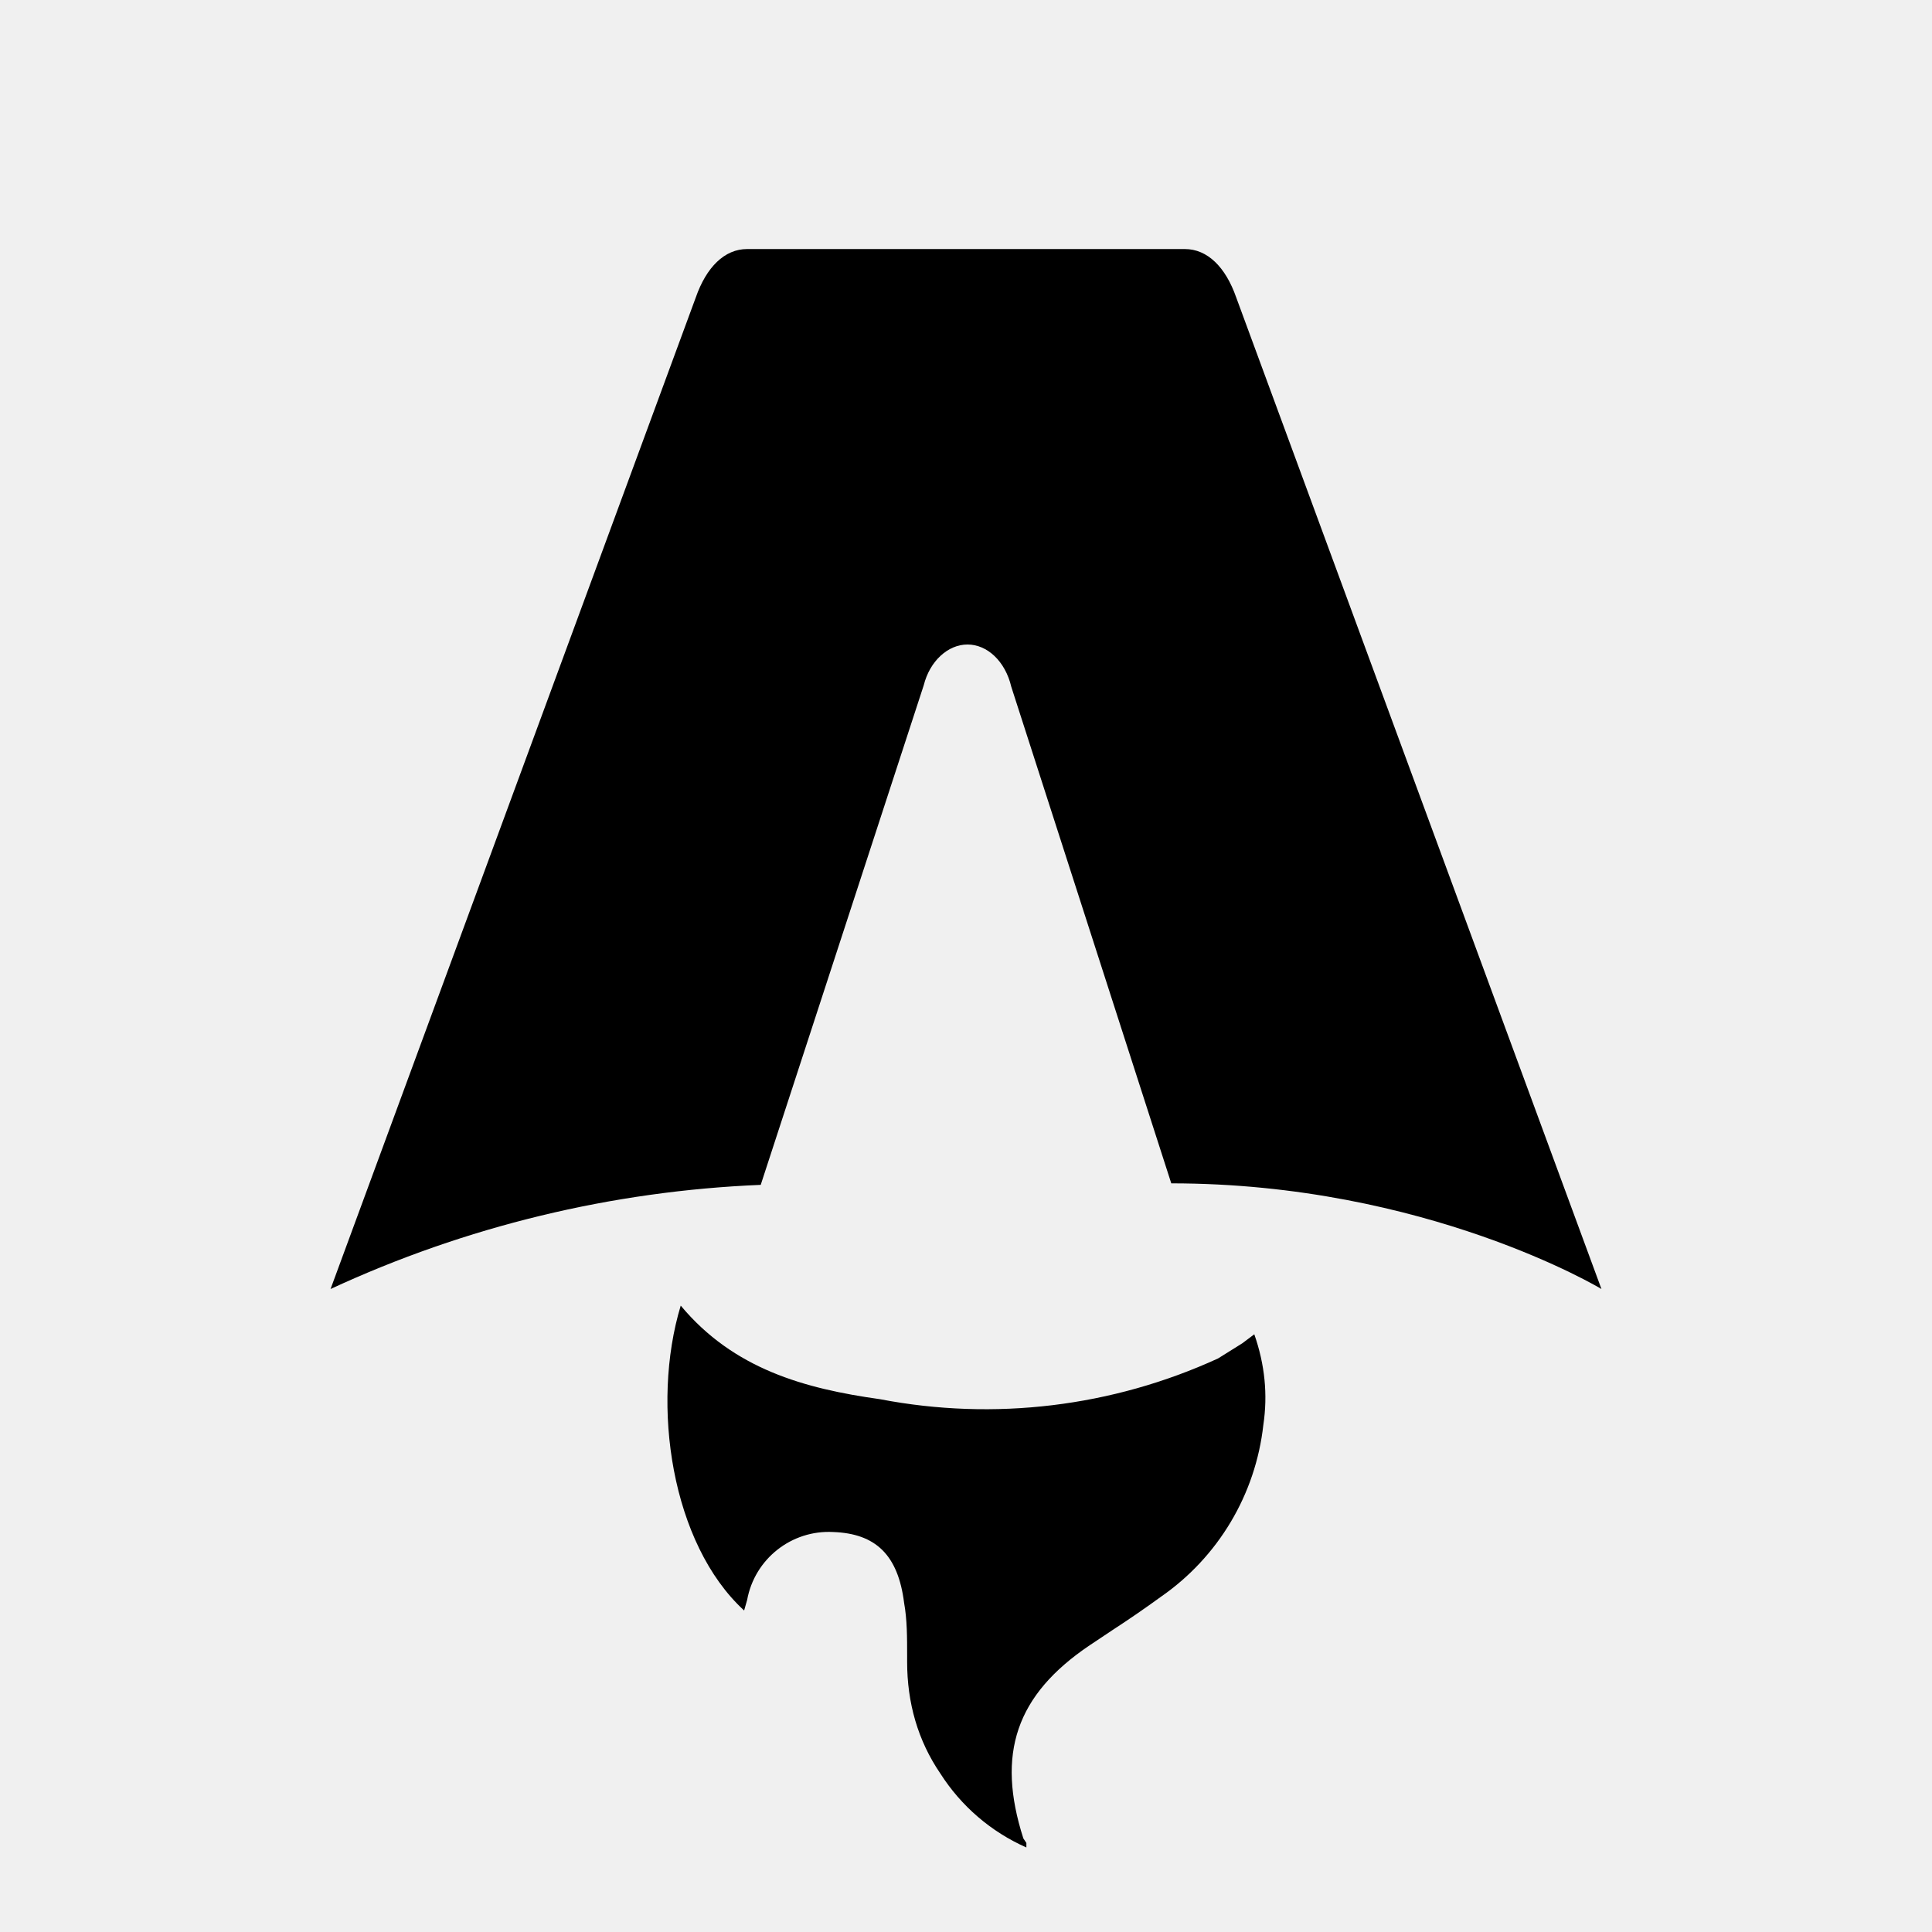
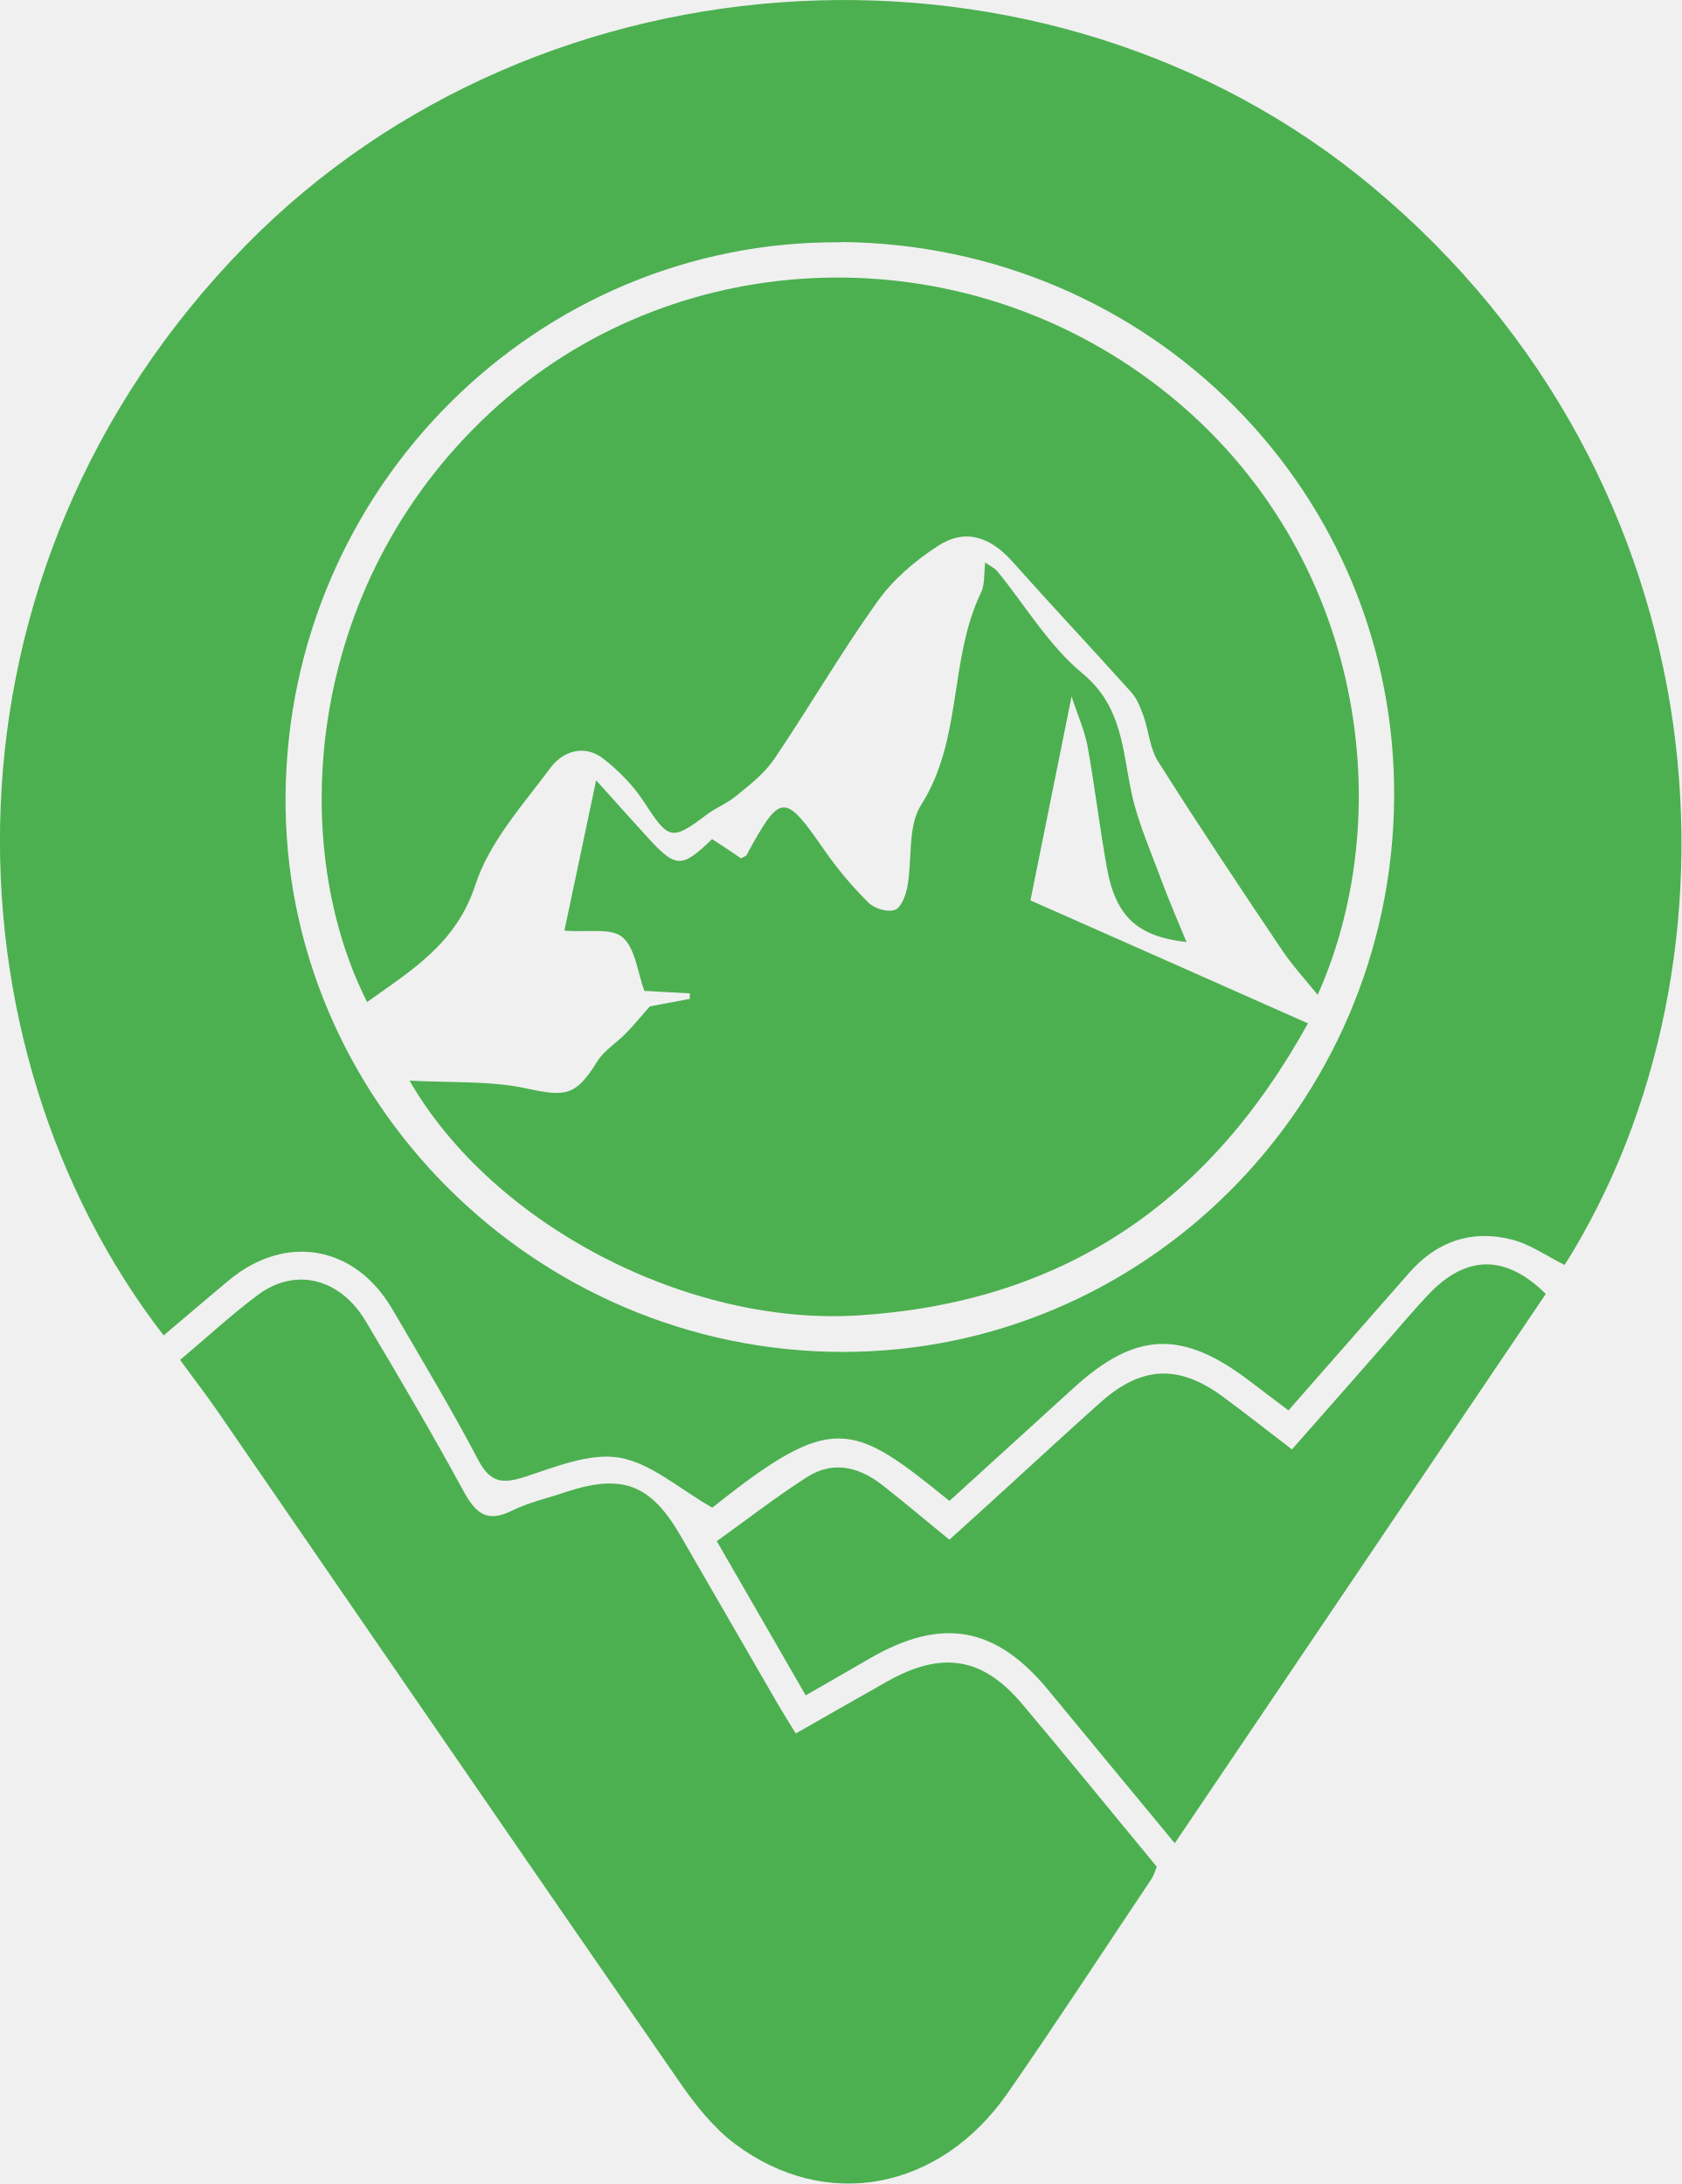
- <svg xmlns="http://www.w3.org/2000/svg" fill="none" viewBox="0 0 128 128">
-   <path d="M50.4 78.5a75.1 75.1 0 0 0-28.5 6.9l24.2-65.7c.7-2 1.9-3.2 3.4-3.2h29c1.5 0 2.7 1.2 3.4 3.2l24.2 65.7s-11.6-7-28.5-7L67 45.5c-.4-1.7-1.6-2.8-2.9-2.8-1.3 0-2.5 1.1-2.9 2.7L50.4 78.5Zm-1.1 28.2Zm-4.2-20.2c-2 6.6-.6 15.8 4.2 20.2a17.5 17.5 0 0 1 .2-.7 5.5 5.5 0 0 1 5.7-4.5c2.8.1 4.3 1.5 4.7 4.7.2 1.1.2 2.3.2 3.5v.4c0 2.7.7 5.2 2.2 7.4a13 13 0 0 0 5.7 4.9v-.3l-.2-.3c-1.8-5.6-.5-9.5 4.4-12.8l1.5-1a73 73 0 0 0 3.2-2.2 16 16 0 0 0 6.8-11.4c.3-2 .1-4-.6-6l-.8.6-1.6 1a37 37 0 0 1-22.4 2.7c-5-.7-9.7-2-13.2-6.2Z" />
+ <svg xmlns="http://www.w3.org/2000/svg" width="341" height="443" viewBox="0 0 341 443" fill="none">
  <style>
-         path { fill: #000; }
-         @media (prefers-color-scheme: dark) {
-             path { fill: #FFF; }
-         }
-     </style>
+     .icon-fill { fill: #4caf50; }
+     @media (prefers-color-scheme: dark) {
+       .icon-fill { fill: #fff; }
+     }
+   </style>
+   <g clip-path="url(#clip0_254_9)">
+     <path class="icon-fill" d="M317.287 256.57C313.69 254.795 310.244 252.309 306.444 251.397C298.337 249.368 291.294 251.853 285.721 258.243C277.715 267.372 269.709 276.501 261.298 286.086C258.613 284.057 256.13 282.181 253.597 280.254C239.764 269.654 230.289 270.009 217.571 281.674C209.211 289.281 200.851 296.888 192.541 304.445C172.78 288.419 168.98 286.238 144.456 305.814C137.819 302.061 132.093 296.787 125.608 295.671C119.578 294.657 112.636 297.548 106.404 299.576C101.743 301.098 99.311 300.641 96.929 296.026C91.457 285.63 85.427 275.588 79.499 265.445C71.95 252.614 57.965 250.179 46.514 259.612C42.055 263.315 37.647 267.118 33.188 270.871C-11.907 212.599 -15.403 116.29 49.858 49.752C110.103 -11.614 212.454 -16.889 278.12 37.732C350.272 97.729 355.998 195.204 317.287 256.62V256.57ZM170.551 49.143C108.988 48.636 58.472 98.895 57.914 161.275C57.306 222.894 108.33 274.016 170.601 274.219C231.961 274.421 282.123 224.264 282.731 162.137C283.339 100.011 233.329 49.6 170.551 49.092V49.143Z" />
+     <path class="icon-fill" d="M36.532 275.842C41.903 271.328 46.97 266.611 52.442 262.554C59.992 257.026 68.96 259.308 74.128 267.93C80.969 279.392 87.707 290.904 94.092 302.619C96.524 307.032 98.855 308.908 103.82 306.423C107.215 304.75 111.066 303.887 114.663 302.67C126.114 298.867 131.891 300.997 137.92 311.343C144.608 322.855 151.246 334.469 157.934 345.981C158.948 347.706 160.012 349.379 161.38 351.611C167.764 348.01 173.793 344.51 179.924 341.062C191.021 334.824 199.229 336.092 207.285 345.626C216.406 356.429 225.323 367.434 234.596 378.642C234.241 379.504 233.988 380.417 233.481 381.178C223.803 395.632 214.328 410.187 204.397 424.489C190.666 444.319 167.511 448.731 149.017 434.835C144.76 431.64 141.214 427.177 138.123 422.765C106.708 377.374 75.496 331.832 44.183 286.34C41.802 282.891 39.218 279.544 36.481 275.791L36.532 275.842Z" />
+     <path class="icon-fill" d="M163.406 343.902C157.225 333.201 151.499 323.21 145.368 312.61C151.499 308.198 157.326 303.685 163.558 299.678C168.777 296.28 174.047 297.447 178.759 301.098C183.218 304.547 187.524 308.249 192.541 312.306C196.543 308.705 200.496 305.105 204.498 301.453C210.781 295.722 217.014 289.941 223.347 284.311C231.556 277.059 239.105 276.755 247.922 283.246C252.482 286.593 256.89 290.093 262.007 293.998C267.834 287.405 273.509 280.913 279.184 274.472C282.68 270.517 286.024 266.459 289.622 262.656C297.323 254.44 305.38 254.44 313.487 262.453C288.507 299.475 263.527 336.447 238.244 373.875C229.579 363.377 221.067 353.132 212.656 342.888C201.965 329.904 191.071 327.927 176.479 336.345C172.324 338.729 168.169 341.163 163.457 343.851L163.406 343.902Z" />
+     <path class="icon-fill" d="M74.382 203.116C57.762 170.1 62.12 116.595 101.388 81.906C138.224 49.346 194.77 47.419 235.052 78.508C275.891 110.002 284.302 163.507 267.227 201.797C264.693 198.653 262.109 195.863 260.032 192.77C251.519 180.091 243.007 167.361 234.849 154.429C233.177 151.792 232.975 148.292 231.911 145.249C231.303 143.576 230.644 141.801 229.478 140.482C221.473 131.556 213.264 122.833 205.31 113.907C200.901 108.937 195.784 107.111 190.261 110.712C185.599 113.704 181.09 117.559 177.898 122.072C170.5 132.418 164.116 143.474 156.972 154.023C154.996 156.914 152.057 159.196 149.321 161.428C147.497 162.949 145.115 163.862 143.19 165.333C136.197 170.607 135.589 170.353 130.624 162.695C128.496 159.399 125.557 156.407 122.466 153.972C118.615 150.879 114.157 152.349 111.674 155.697C106.05 163.253 99.26 170.759 96.423 179.432C92.521 191.451 83.401 196.827 74.432 203.268L74.382 203.116Z" />
+     <path class="icon-fill" d="M208.957 182.627C227.756 190.944 246.199 199.109 265.25 207.579C244.831 244.601 214.936 264.228 174.097 266.814C139.592 268.995 100.02 248.607 83.046 219.192C91.508 219.649 99.361 219.192 106.708 220.765C114.663 222.489 116.741 222.387 121.098 215.338C122.466 213.107 125 211.585 126.925 209.607C128.293 208.238 129.509 206.716 131.789 204.13C133.36 203.826 136.653 203.217 139.896 202.608C139.896 202.253 139.896 201.848 139.896 201.493C136.755 201.341 133.664 201.138 130.674 200.986C129.256 197.131 128.85 192.313 126.216 190.082C123.986 188.155 119.274 189.169 114.46 188.763C116.538 179.026 118.565 169.288 120.895 158.283C124.746 162.543 127.989 166.195 131.282 169.795C137.059 176.135 138.224 176.186 144.406 170.201C146.382 171.469 148.358 172.788 150.283 174.106C150.79 173.802 151.246 173.701 151.398 173.447C158.34 160.717 159.049 160.717 167.207 172.483C169.841 176.287 172.881 179.888 176.175 183.134C177.34 184.3 180.076 185.112 181.495 184.554C182.812 184.047 183.724 181.511 184.029 179.786C185.042 174.258 184.029 167.564 186.815 163.253C195.277 149.915 192.389 133.787 198.976 120.145C199.736 118.522 199.533 116.392 199.786 114.11C200.749 114.769 201.661 115.175 202.269 115.885C207.944 122.833 212.656 130.897 219.446 136.526C227.705 143.322 227.604 152.248 229.529 161.072C230.846 167.057 233.43 172.788 235.559 178.62C237.079 182.677 238.801 186.684 240.625 191.096C230.542 189.93 226.235 185.822 224.462 175.932C222.993 167.767 222.03 159.5 220.561 151.386C219.953 148.14 218.534 145.046 217.318 141.243C214.379 155.798 211.643 169.39 208.957 182.728V182.627Z" />
+   </g>
</svg>
